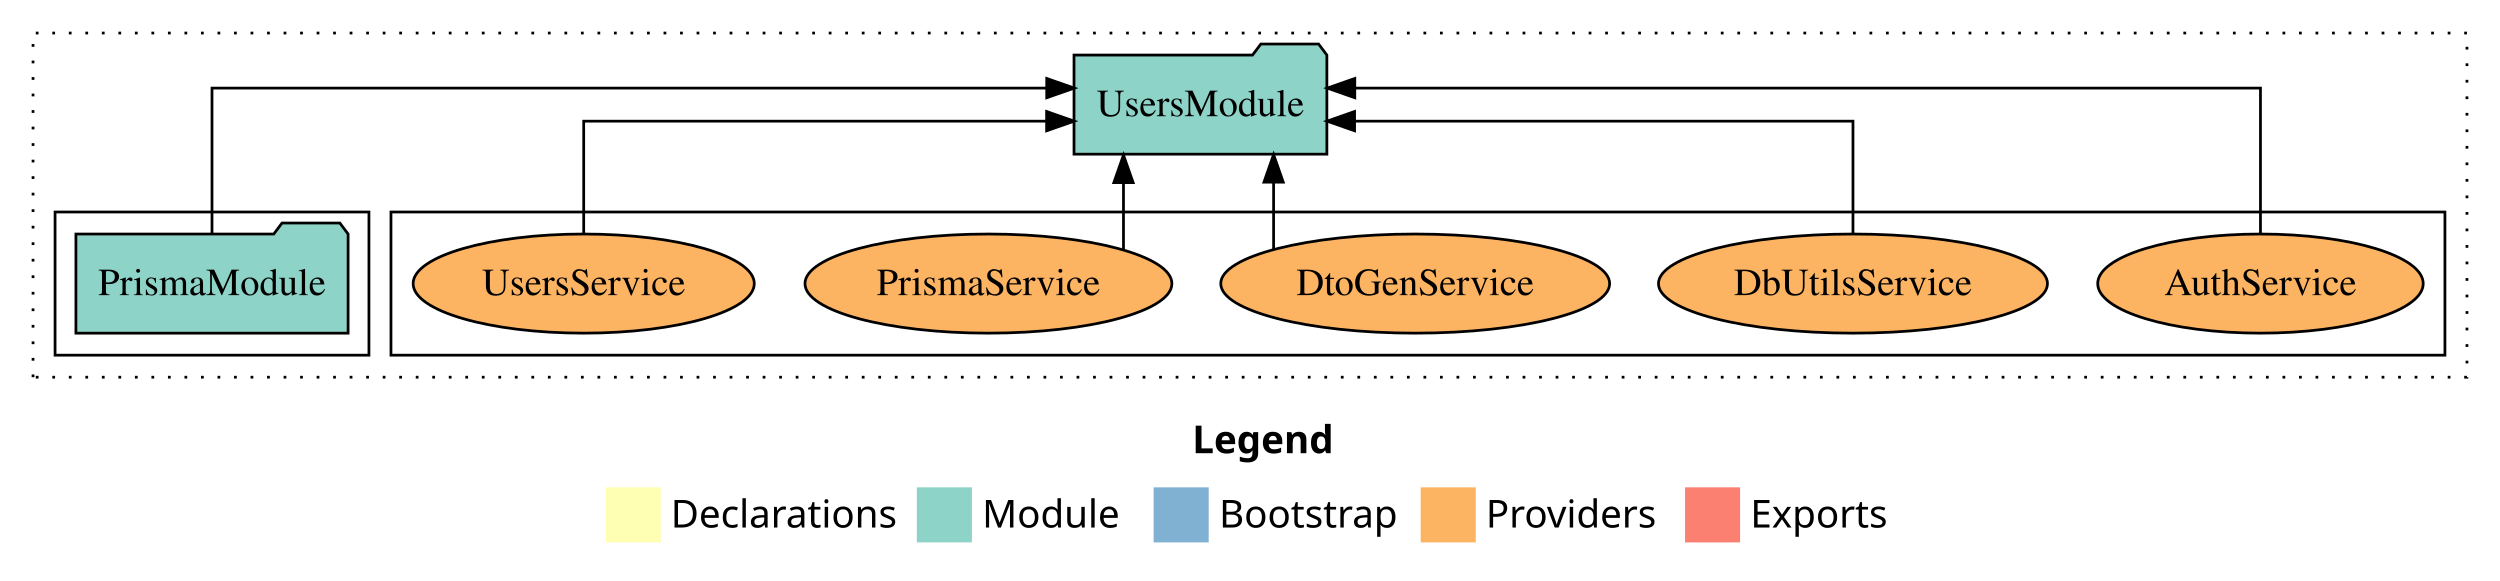
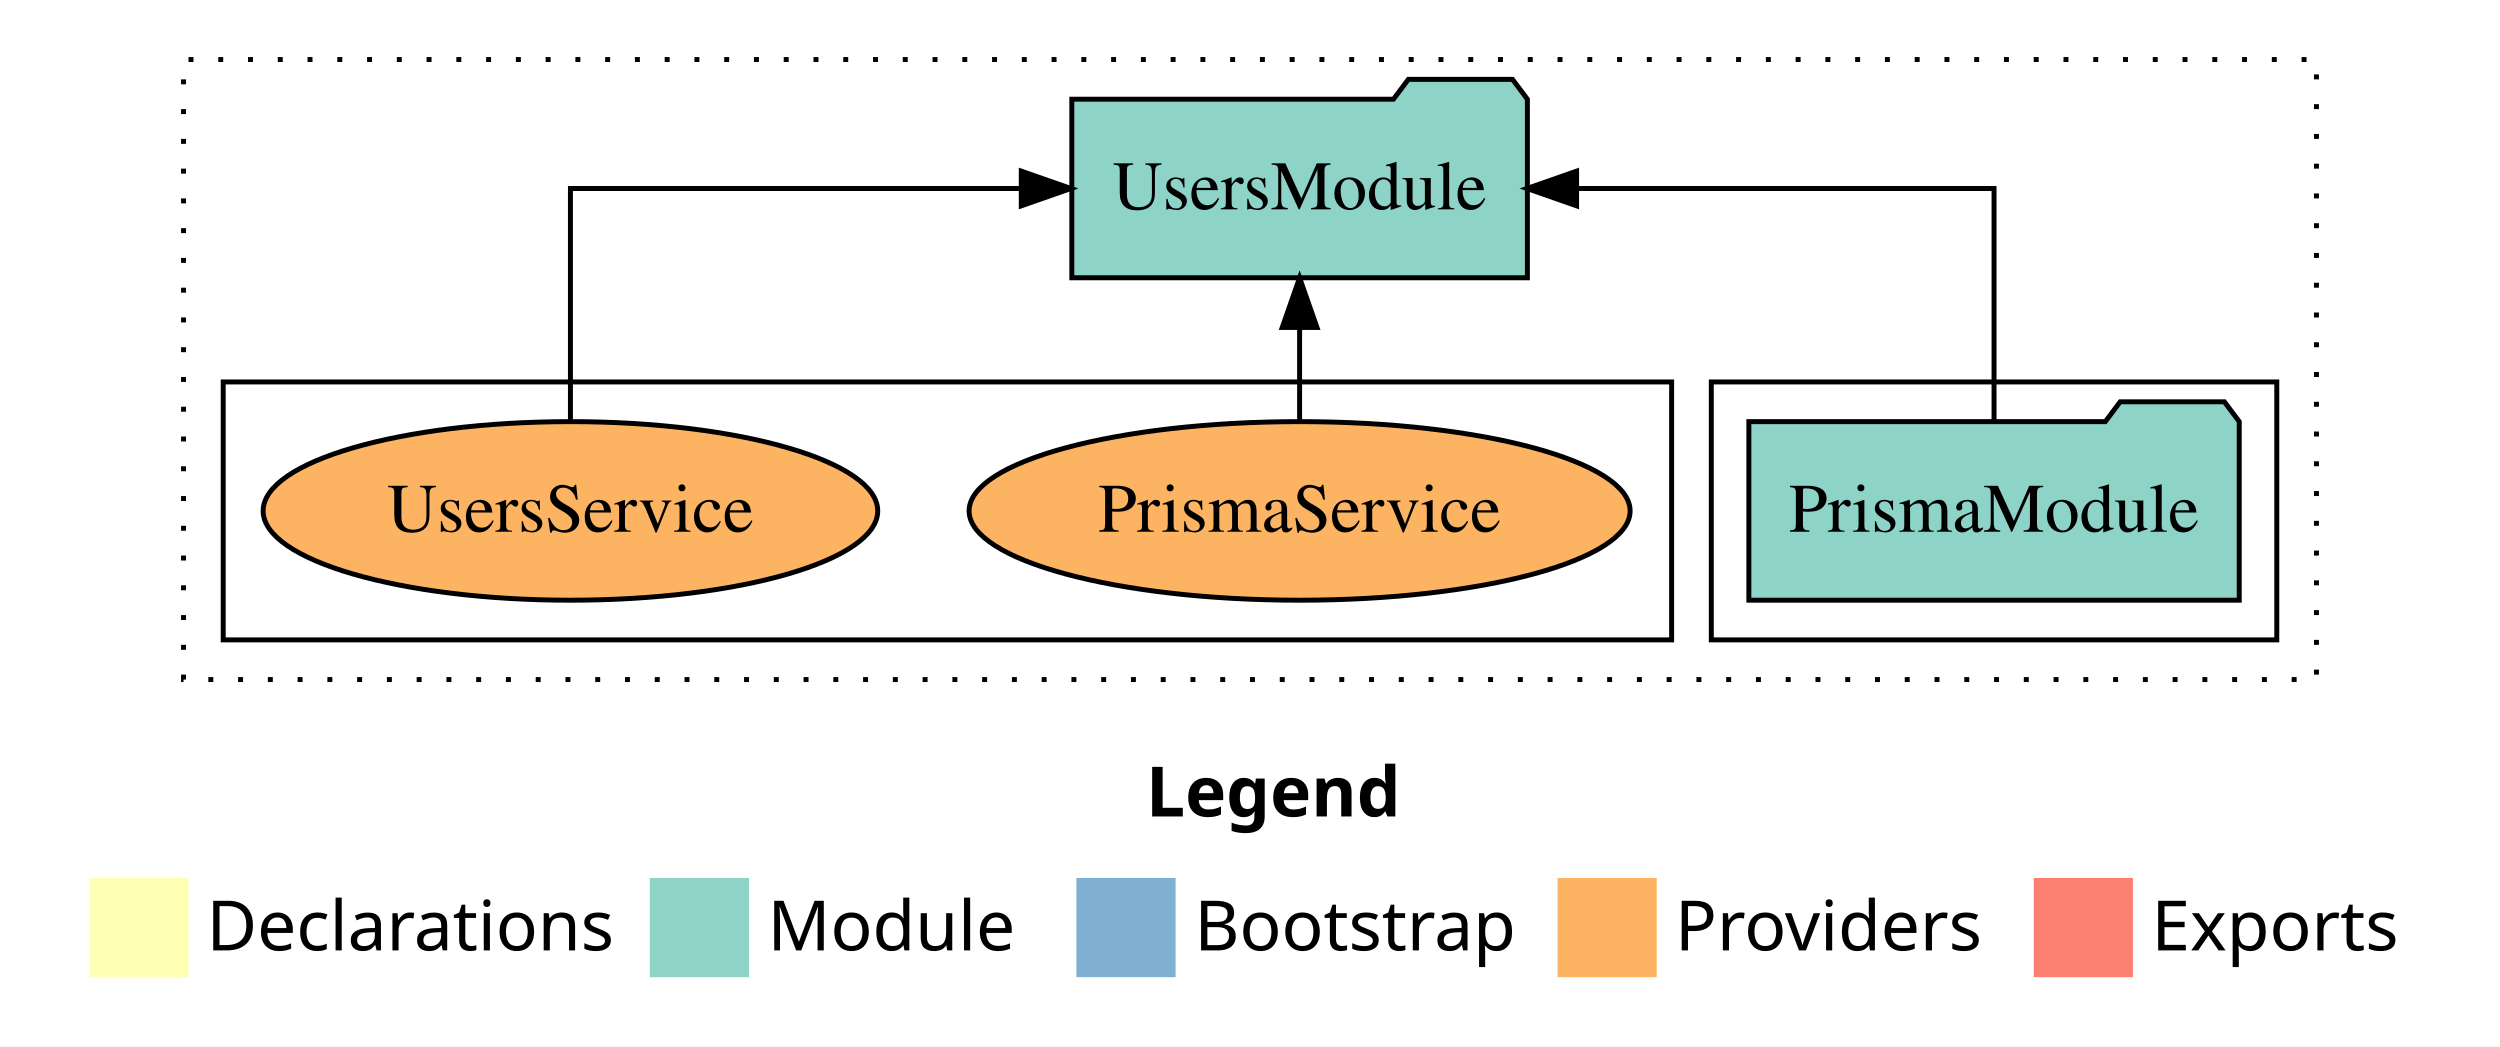
- <svg xmlns="http://www.w3.org/2000/svg" width="908pt" height="211pt" viewBox="0.00 0.00 908.00 211.00">
+ <svg xmlns="http://www.w3.org/2000/svg" width="504pt" height="211pt" viewBox="0.00 0.00 504.00 211.00">
  <g id="graph0" class="graph" transform="scale(1 1) rotate(0) translate(4 207)">
-     <polygon fill="white" stroke="transparent" points="-4,4 -4,-207 904,-207 904,4 -4,4" />
-     <text text-anchor="start" x="429.01" y="-42.4" font-family="Times-12" font-weight="bold" font-size="14.00">Legend</text>
-     <polygon fill="#ffffb3" stroke="transparent" points="216,-10 216,-30 236,-30 236,-10 216,-10" />
-     <text text-anchor="start" x="239.63" y="-15.4" font-family="Times-12" font-size="14.00">  Declarations</text>
-     <polygon fill="#8dd3c7" stroke="transparent" points="329,-10 329,-30 349,-30 349,-10 329,-10" />
-     <text text-anchor="start" x="352.73" y="-15.4" font-family="Times-12" font-size="14.00">  Module</text>
-     <polygon fill="#80b1d3" stroke="transparent" points="415,-10 415,-30 435,-30 435,-10 415,-10" />
-     <text text-anchor="start" x="438.78" y="-15.4" font-family="Times-12" font-size="14.00">  Bootstrap</text>
-     <polygon fill="#fdb462" stroke="transparent" points="512,-10 512,-30 532,-30 532,-10 512,-10" />
-     <text text-anchor="start" x="535.67" y="-15.4" font-family="Times-12" font-size="14.00">  Providers</text>
-     <polygon fill="#fb8072" stroke="transparent" points="608,-10 608,-30 628,-30 628,-10 608,-10" />
-     <text text-anchor="start" x="631.73" y="-15.4" font-family="Times-12" font-size="14.00">  Exports</text>
+     <polygon fill="white" stroke="transparent" points="-4,4 -4,-207 500,-207 500,4 -4,4" />
+     <text text-anchor="start" x="227.01" y="-42.4" font-family="Times-12" font-weight="bold" font-size="14.00">Legend</text>
+     <polygon fill="#ffffb3" stroke="transparent" points="14,-10 14,-30 34,-30 34,-10 14,-10" />
+     <text text-anchor="start" x="37.63" y="-15.4" font-family="Times-12" font-size="14.00">  Declarations</text>
+     <polygon fill="#8dd3c7" stroke="transparent" points="127,-10 127,-30 147,-30 147,-10 127,-10" />
+     <text text-anchor="start" x="150.73" y="-15.4" font-family="Times-12" font-size="14.00">  Module</text>
+     <polygon fill="#80b1d3" stroke="transparent" points="213,-10 213,-30 233,-30 233,-10 213,-10" />
+     <text text-anchor="start" x="236.78" y="-15.4" font-family="Times-12" font-size="14.00">  Bootstrap</text>
+     <polygon fill="#fdb462" stroke="transparent" points="310,-10 310,-30 330,-30 330,-10 310,-10" />
+     <text text-anchor="start" x="333.67" y="-15.4" font-family="Times-12" font-size="14.00">  Providers</text>
+     <polygon fill="#fb8072" stroke="transparent" points="406,-10 406,-30 426,-30 426,-10 406,-10" />
+     <text text-anchor="start" x="429.73" y="-15.4" font-family="Times-12" font-size="14.00">  Exports</text>
    <g id="clust1" class="cluster">
-       <polygon fill="none" stroke="black" stroke-dasharray="1,5" points="8,-70 8,-195 892,-195 892,-70 8,-70" />
+       <polygon fill="none" stroke="black" stroke-dasharray="1,5" points="33,-70 33,-195 463,-195 463,-70 33,-70" />
+     </g>
+     <g id="clust3" class="cluster">
+       <polygon fill="none" stroke="black" points="341,-78 341,-130 455,-130 455,-78 341,-78" />
    </g>
    <g id="clust6" class="cluster">
-       <polygon fill="none" stroke="black" points="138,-78 138,-130 884,-130 884,-78 138,-78" />
-     </g>
-     <g id="clust3" class="cluster">
-       <polygon fill="none" stroke="black" points="16,-78 16,-130 130,-130 130,-78 16,-78" />
+       <polygon fill="none" stroke="black" points="41,-78 41,-130 333,-130 333,-78 41,-78" />
    </g>
    <g id="node1" class="node">
-       <polygon fill="#8dd3c7" stroke="black" points="122.43,-122 119.43,-126 98.43,-126 95.43,-122 23.57,-122 23.57,-86 122.43,-86 122.43,-122" />
-       <text text-anchor="middle" x="73" y="-99.8" font-family="Times,serif" font-size="14.00">PrismaModule</text>
+       <polygon fill="#8dd3c7" stroke="black" points="447.43,-122 444.43,-126 423.43,-126 420.43,-122 348.57,-122 348.57,-86 447.43,-86 447.43,-122" />
+       <text text-anchor="middle" x="398" y="-99.8" font-family="Times,serif" font-size="14.00">PrismaModule</text>
    </g>
    <g id="node2" class="node">
-       <polygon fill="#8dd3c7" stroke="black" points="477.92,-187 474.92,-191 453.92,-191 450.92,-187 386.08,-187 386.08,-151 477.92,-151 477.92,-187" />
-       <text text-anchor="middle" x="432" y="-164.8" font-family="Times,serif" font-size="14.00">UsersModule</text>
+       <polygon fill="#8dd3c7" stroke="black" points="303.92,-187 300.92,-191 279.92,-191 276.92,-187 212.08,-187 212.08,-151 303.92,-151 303.92,-187" />
+       <text text-anchor="middle" x="258" y="-164.8" font-family="Times,serif" font-size="14.00">UsersModule</text>
    </g>
    <g id="edge1" class="edge">
-       <path fill="none" stroke="black" d="M73,-122.28C73,-143.32 73,-175 73,-175 73,-175 376.17,-175 376.17,-175" />
-       <polygon fill="black" stroke="black" points="376.17,-178.5 386.17,-175 376.17,-171.5 376.17,-178.5" />
+       <path fill="none" stroke="black" d="M398,-122.11C398,-141.34 398,-169 398,-169 398,-169 313.84,-169 313.84,-169" />
+       <polygon fill="black" stroke="black" points="313.84,-165.5 303.84,-169 313.84,-172.5 313.84,-165.5" />
    </g>
    <g id="node3" class="node">
-       <ellipse fill="#fdb462" stroke="black" cx="817" cy="-104" rx="59.11" ry="18" />
-       <text text-anchor="middle" x="817" y="-99.8" font-family="Times,serif" font-size="14.00">AuthService</text>
+       <ellipse fill="#fdb462" stroke="black" cx="258" cy="-104" rx="66.63" ry="18" />
+       <text text-anchor="middle" x="258" y="-99.8" font-family="Times,serif" font-size="14.00">PrismaService</text>
    </g>
    <g id="edge2" class="edge">
-       <path fill="none" stroke="black" d="M817,-122.28C817,-143.32 817,-175 817,-175 817,-175 488.06,-175 488.06,-175" />
-       <polygon fill="black" stroke="black" points="488.06,-171.5 478.06,-175 488.06,-178.5 488.06,-171.5" />
+       <path fill="none" stroke="black" d="M258,-122.11C258,-122.11 258,-140.99 258,-140.99" />
+       <polygon fill="black" stroke="black" points="254.5,-140.99 258,-150.99 261.5,-140.99 254.5,-140.99" />
    </g>
    <g id="node4" class="node">
-       <ellipse fill="#fdb462" stroke="black" cx="669" cy="-104" rx="70.64" ry="18" />
-       <text text-anchor="middle" x="669" y="-99.8" font-family="Times,serif" font-size="14.00">DbUtilsService</text>
+       <ellipse fill="#fdb462" stroke="black" cx="111" cy="-104" rx="61.95" ry="18" />
+       <text text-anchor="middle" x="111" y="-99.8" font-family="Times,serif" font-size="14.00">UsersService</text>
    </g>
    <g id="edge3" class="edge">
-       <path fill="none" stroke="black" d="M669,-122.02C669,-139.37 669,-163 669,-163 669,-163 487.98,-163 487.98,-163" />
-       <polygon fill="black" stroke="black" points="487.98,-159.5 477.98,-163 487.98,-166.5 487.98,-159.5" />
-     </g>
-     <g id="node5" class="node">
-       <ellipse fill="#fdb462" stroke="black" cx="510" cy="-104" rx="70.62" ry="18" />
-       <text text-anchor="middle" x="510" y="-99.8" font-family="Times,serif" font-size="14.00">DtoGenService</text>
-     </g>
-     <g id="edge4" class="edge">
-       <path fill="none" stroke="black" d="M458.57,-116.53C458.57,-116.53 458.57,-140.85 458.57,-140.85" />
-       <polygon fill="black" stroke="black" points="455.07,-140.85 458.57,-150.85 462.07,-140.85 455.07,-140.85" />
-     </g>
-     <g id="node6" class="node">
-       <ellipse fill="#fdb462" stroke="black" cx="355" cy="-104" rx="66.63" ry="18" />
-       <text text-anchor="middle" x="355" y="-99.8" font-family="Times,serif" font-size="14.00">PrismaService</text>
-     </g>
-     <g id="edge5" class="edge">
-       <path fill="none" stroke="black" d="M404.05,-116.23C404.05,-116.23 404.05,-140.68 404.05,-140.68" />
-       <polygon fill="black" stroke="black" points="400.55,-140.68 404.05,-150.68 407.55,-140.68 400.55,-140.68" />
-     </g>
-     <g id="node7" class="node">
-       <ellipse fill="#fdb462" stroke="black" cx="208" cy="-104" rx="61.95" ry="18" />
-       <text text-anchor="middle" x="208" y="-99.8" font-family="Times,serif" font-size="14.00">UsersService</text>
-     </g>
-     <g id="edge6" class="edge">
-       <path fill="none" stroke="black" d="M208,-122.02C208,-139.37 208,-163 208,-163 208,-163 376.13,-163 376.13,-163" />
-       <polygon fill="black" stroke="black" points="376.13,-166.5 386.13,-163 376.13,-159.5 376.13,-166.5" />
+       <path fill="none" stroke="black" d="M111,-122.11C111,-141.34 111,-169 111,-169 111,-169 201.89,-169 201.89,-169" />
+       <polygon fill="black" stroke="black" points="201.89,-172.5 211.89,-169 201.89,-165.5 201.89,-172.5" />
    </g>
  </g>
</svg>
